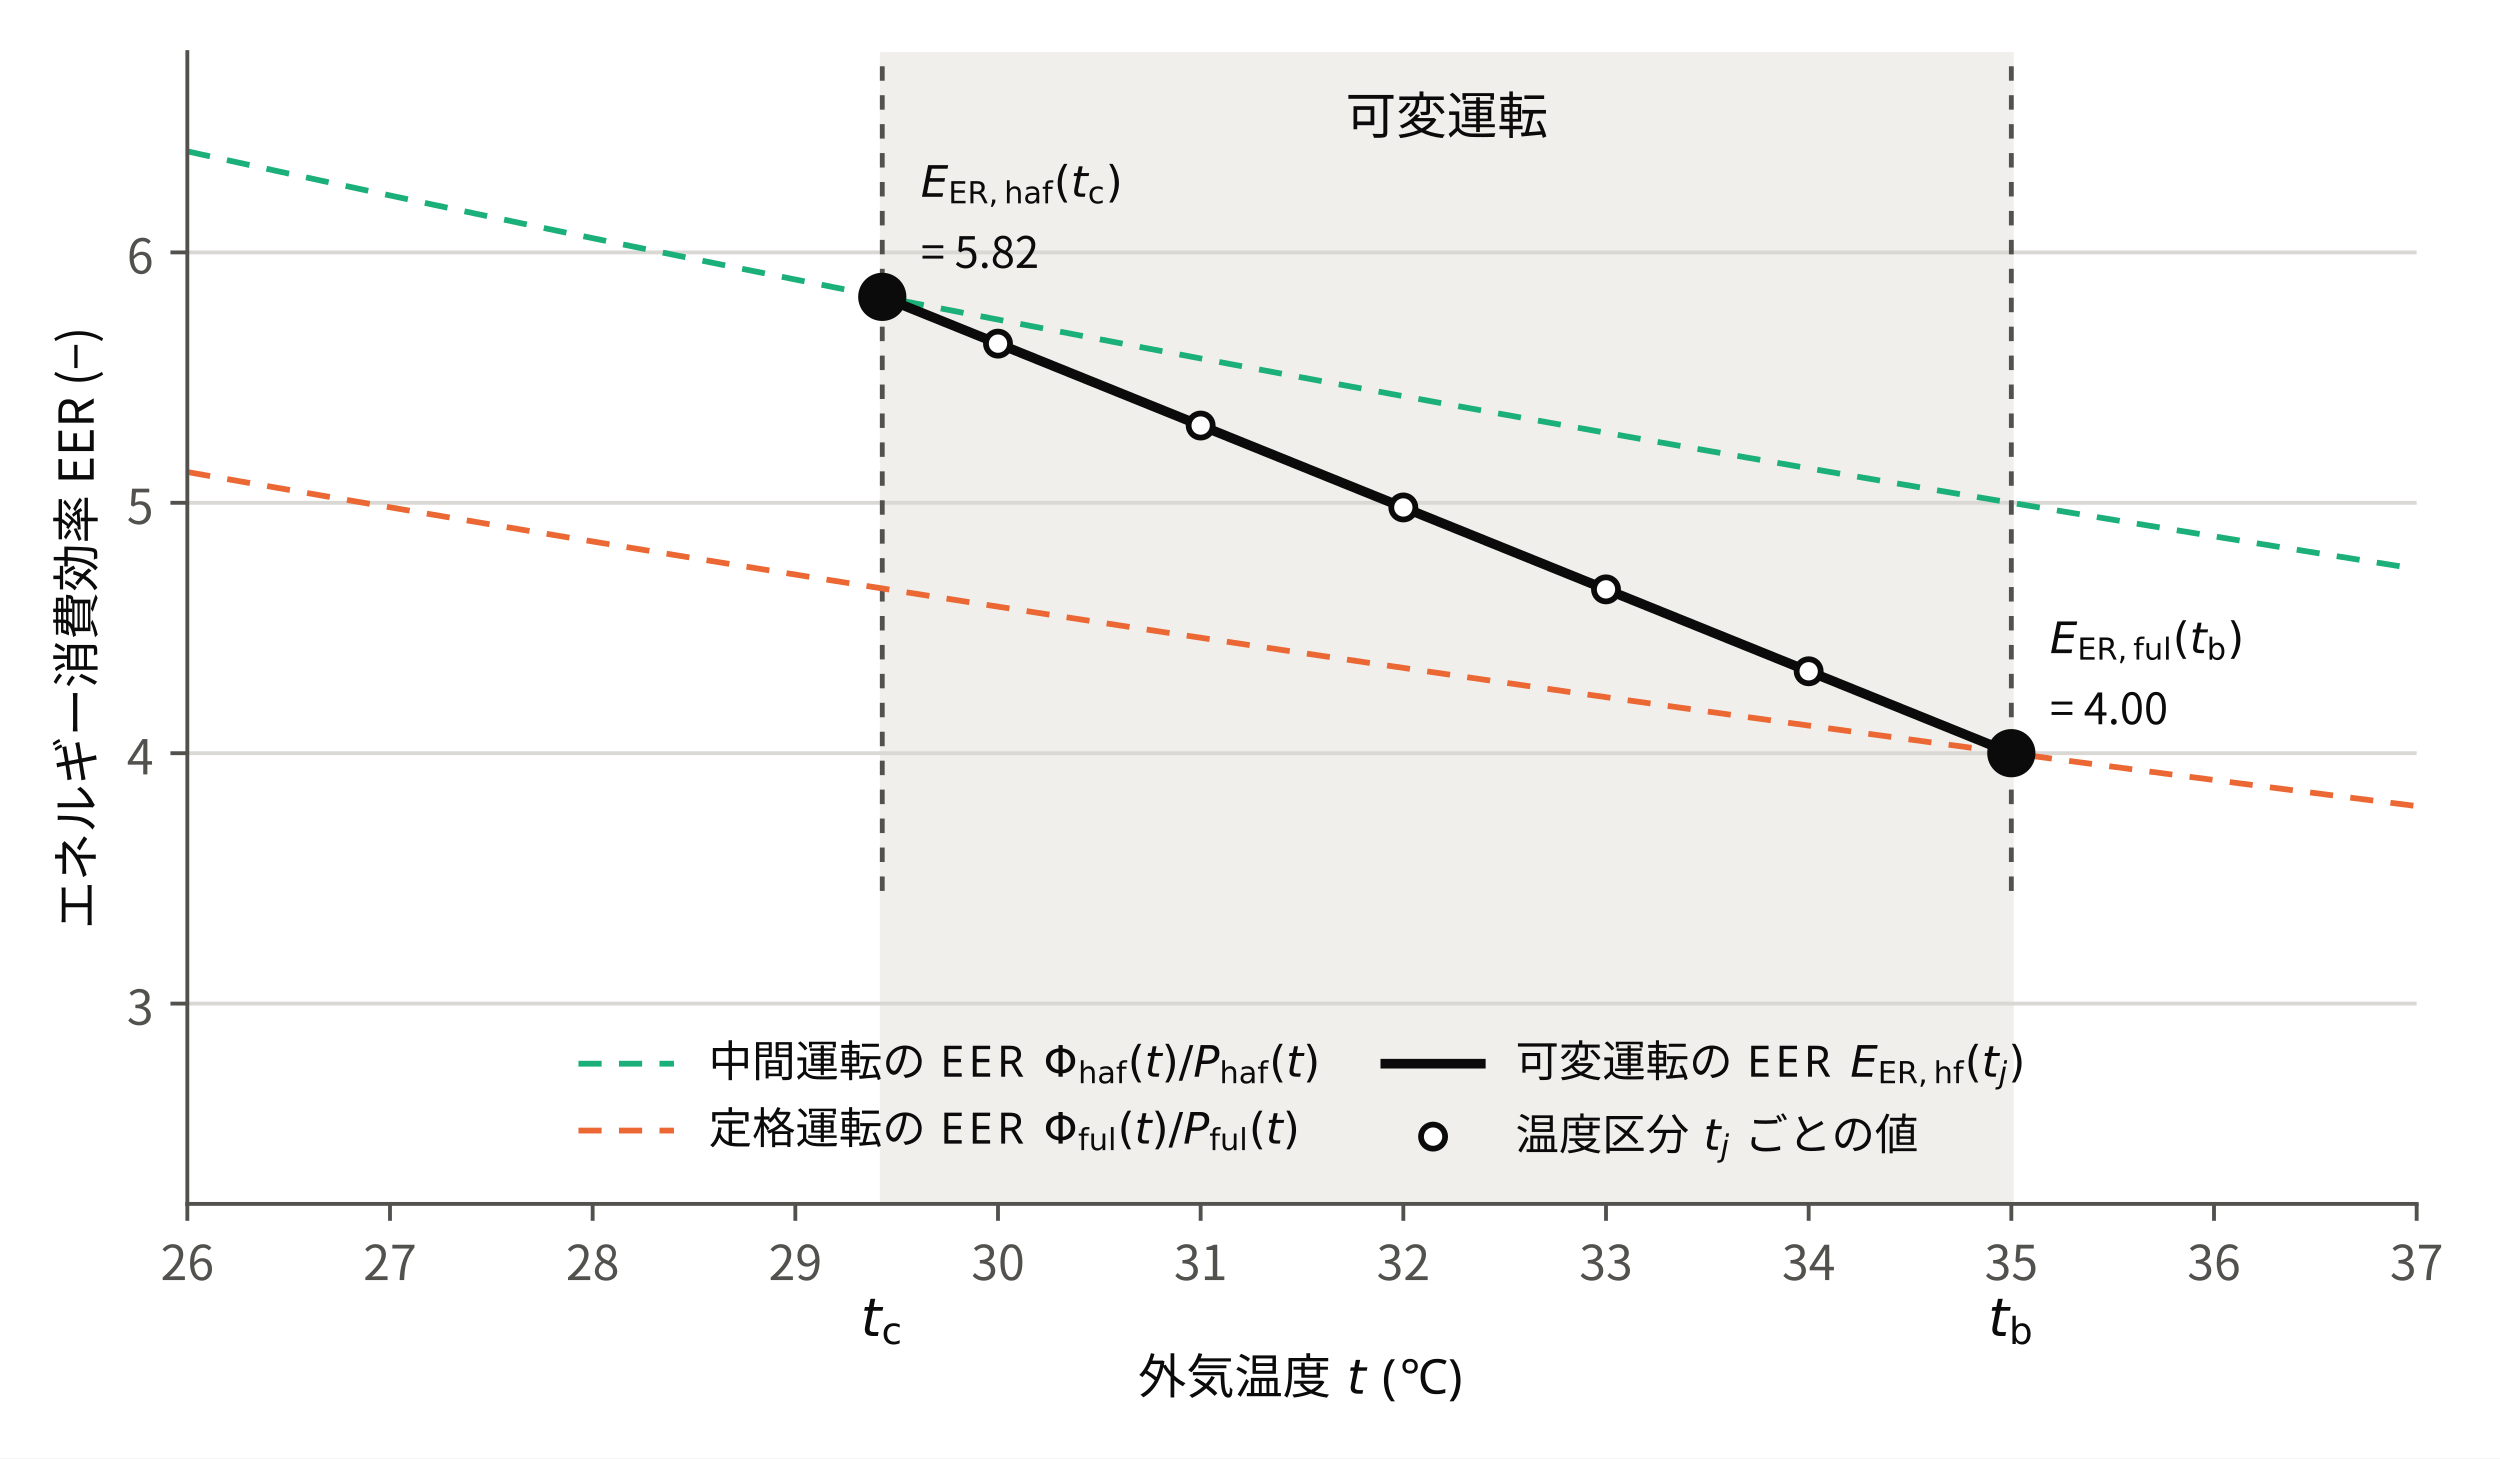
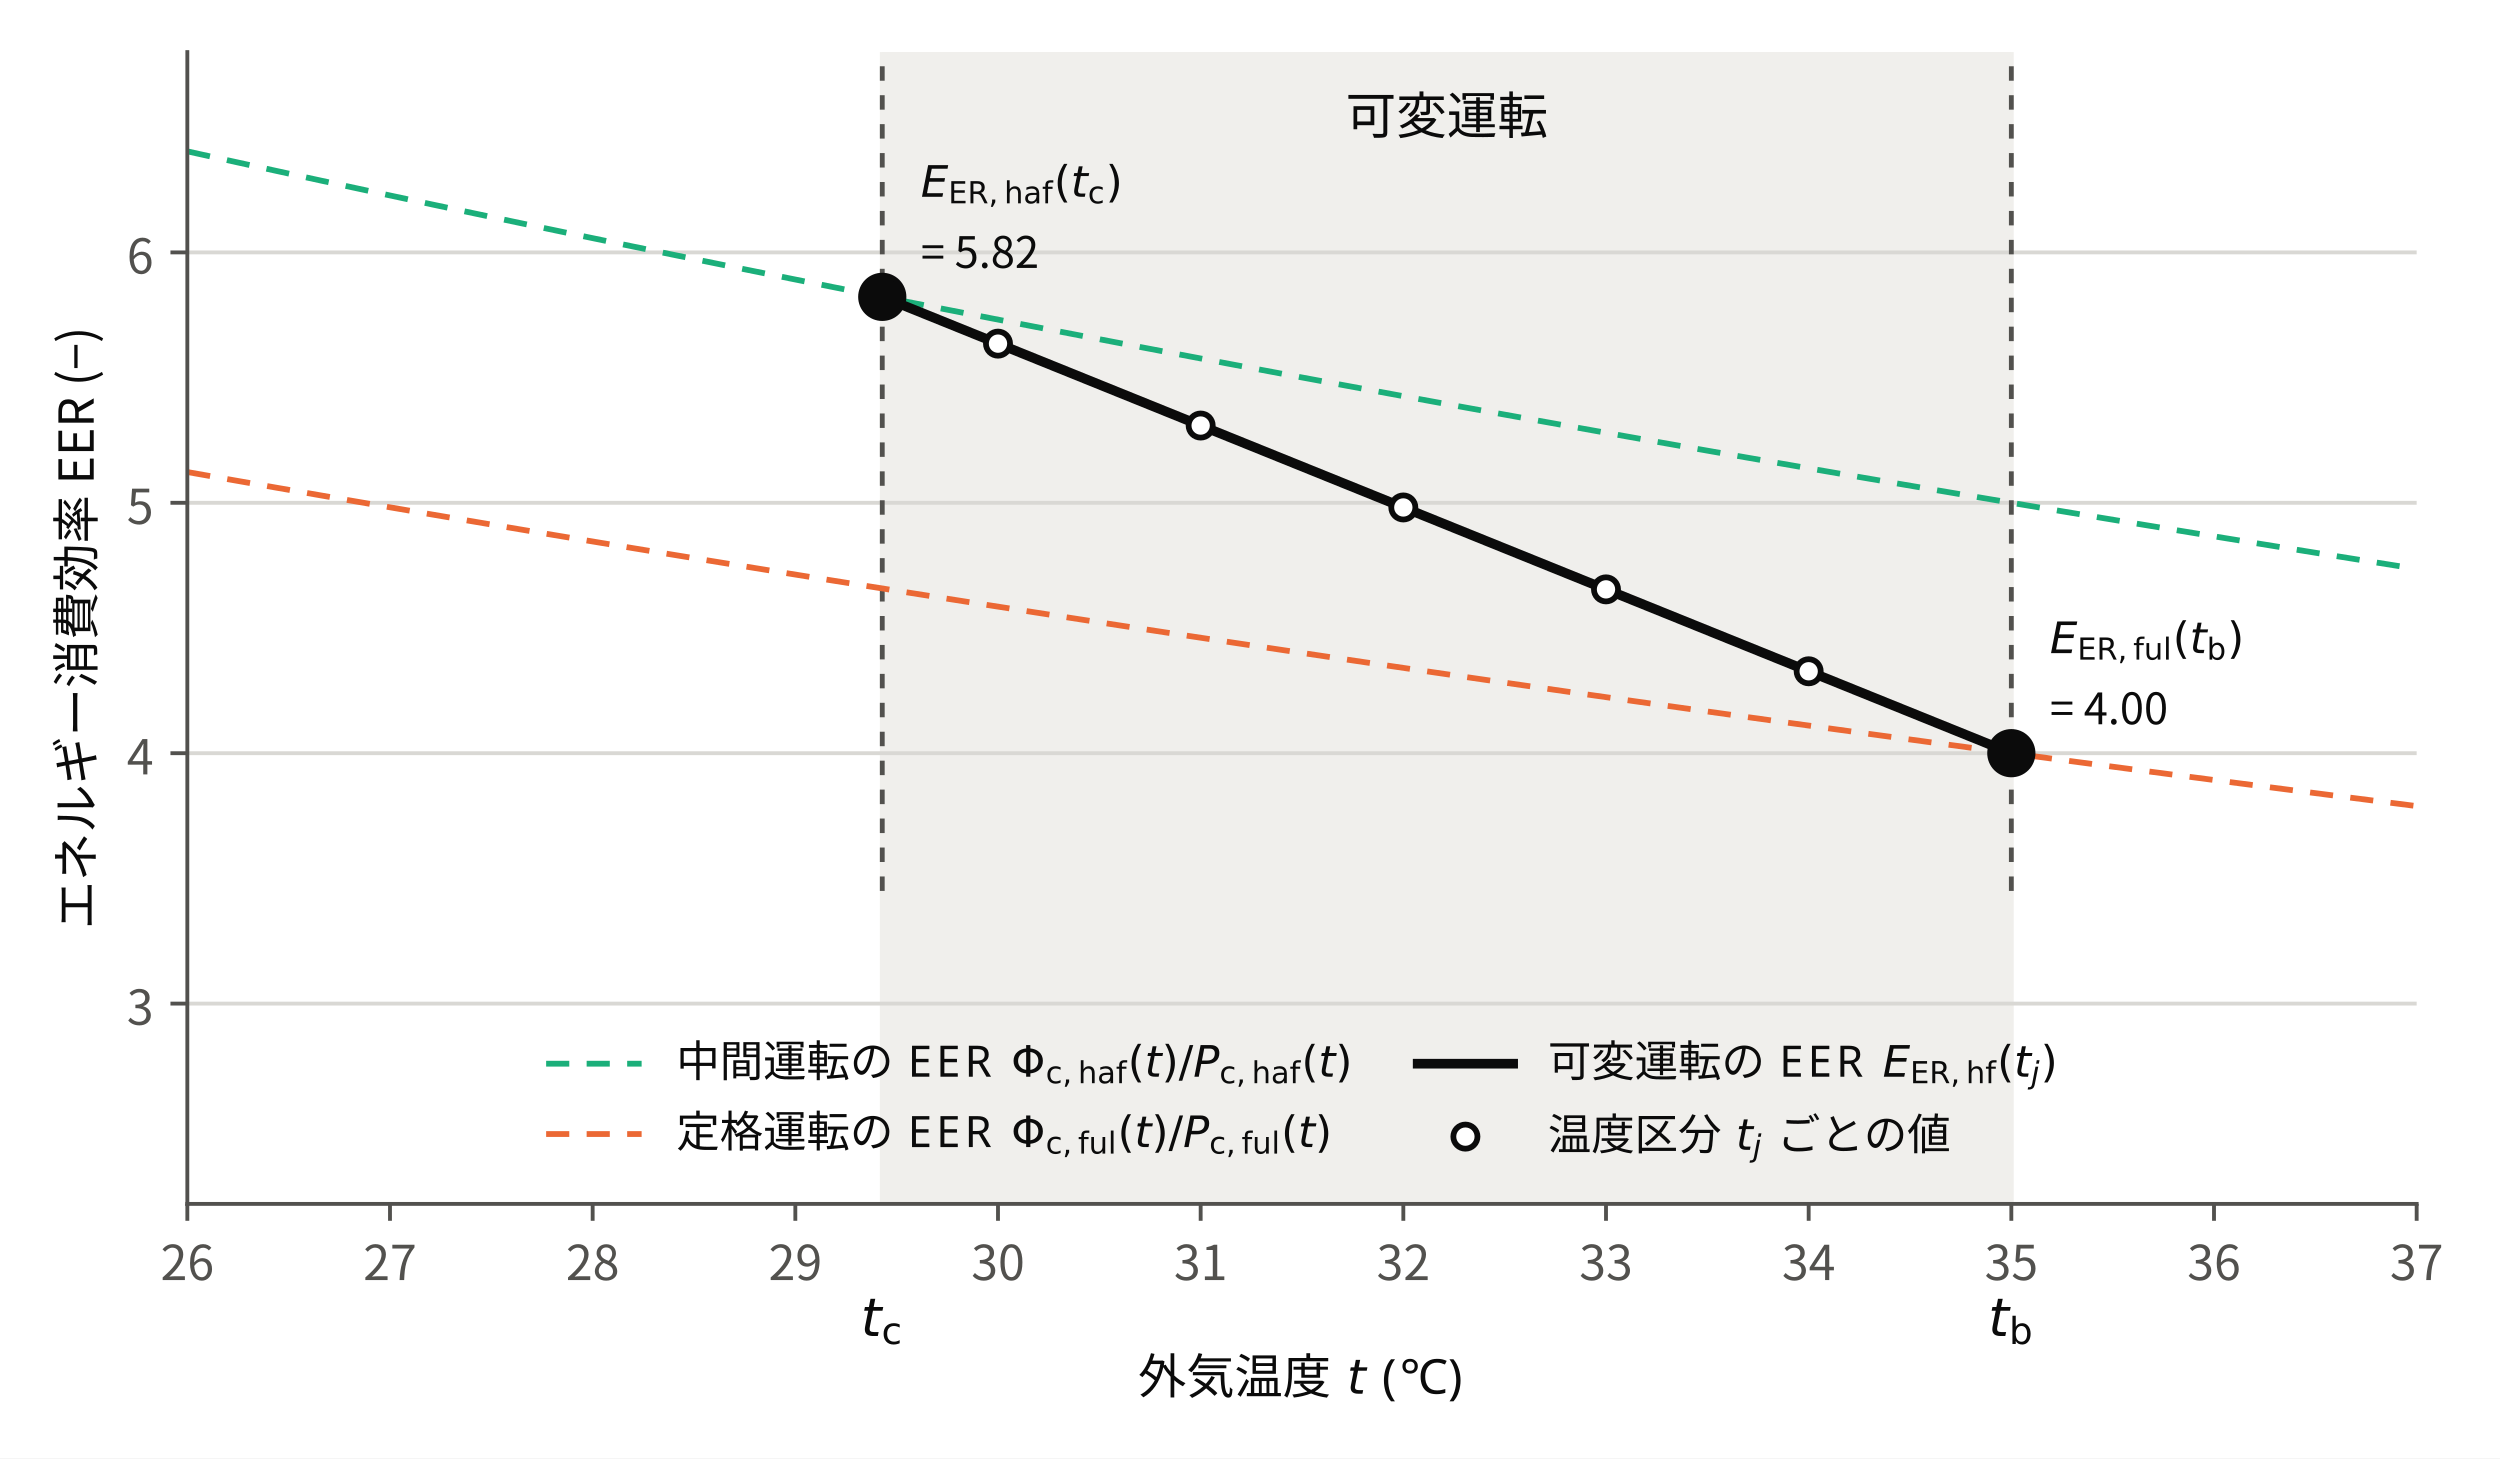
<svg xmlns="http://www.w3.org/2000/svg" xmlns:xlink="http://www.w3.org/1999/xlink" width="518.4pt" height="302.4pt" viewBox="0 0 518.4 302.4" version="1.1">
  <defs>
    <style type="text/css">*{stroke-linejoin: round; stroke-linecap: butt}</style>
  </defs>
  <g id="figure_1">
    <g id="patch_1">
      <path d="M 0 302.4  L 518.4 302.4  L 518.4 0  L 0 0  z " style="fill: #ffffff" />
    </g>
    <g id="axes_1">
      <g id="patch_2">
        <path d="M 38.844 249.64  L 501.12 249.64  L 501.12 10.8  L 38.844 10.8  z " style="fill: #ffffff" />
      </g>
      <g id="patch_3">
        <path d="M 182.947 249.64  L 417.07 249.64  L 417.07 10.8  L 182.947 10.8  z " clip-path="url(#p7910a88406)" style="fill: #f0efec; stroke: #f0efec; stroke-linejoin: miter" />
      </g>
      <g id="matplotlib.axis_1">
        <g id="xtick_1">
          <g id="line2d_1">
            <defs>
              <path id="m4c0c5a5800" d="M 0 0  L 0 3.5  " style="stroke: #52514e; stroke-width: 0.8" />
            </defs>
            <g>
              <use xlink:href="#m4c0c5a5800" x="38.844" y="249.64" style="fill: #52514e; stroke: #52514e; stroke-width: 0.8" />
            </g>
          </g>
          <g id="text_1">
            <text style="font-size: 10px; font-family: 'Hiragino Sans', 'Hiragino Kaku Gothic ProN', 'Noto Sans CJK JP', 'DejaVu Sans', 'Bitstream Vera Sans', 'Computer Modern Sans Serif', 'Lucida Grande', 'Verdana', 'Geneva', 'Lucid', 'Arial', 'Helvetica', 'Avant Garde', sans-serif; text-anchor: middle; fill: #52514e" x="38.844" y="265.44" transform="rotate(-0 38.84375 265.44)">26</text>
          </g>
        </g>
        <g id="xtick_2">
          <g id="line2d_2">
            <g>
              <use xlink:href="#m4c0c5a5800" x="80.869" y="249.64" style="fill: #52514e; stroke: #52514e; stroke-width: 0.8" />
            </g>
          </g>
          <g id="text_2">
            <text style="font-size: 10px; font-family: 'Hiragino Sans', 'Hiragino Kaku Gothic ProN', 'Noto Sans CJK JP', 'DejaVu Sans', 'Bitstream Vera Sans', 'Computer Modern Sans Serif', 'Lucida Grande', 'Verdana', 'Geneva', 'Lucid', 'Arial', 'Helvetica', 'Avant Garde', sans-serif; text-anchor: middle; fill: #52514e" x="80.869" y="265.44" transform="rotate(-0 80.86886 265.44)">27</text>
          </g>
        </g>
        <g id="xtick_3">
          <g id="line2d_3">
            <g>
              <use xlink:href="#m4c0c5a5800" x="122.894" y="249.64" style="fill: #52514e; stroke: #52514e; stroke-width: 0.8" />
            </g>
          </g>
          <g id="text_3">
            <text style="font-size: 10px; font-family: 'Hiragino Sans', 'Hiragino Kaku Gothic ProN', 'Noto Sans CJK JP', 'DejaVu Sans', 'Bitstream Vera Sans', 'Computer Modern Sans Serif', 'Lucida Grande', 'Verdana', 'Geneva', 'Lucid', 'Arial', 'Helvetica', 'Avant Garde', sans-serif; text-anchor: middle; fill: #52514e" x="122.894" y="265.44" transform="rotate(-0 122.894 265.44)">28</text>
          </g>
        </g>
        <g id="xtick_4">
          <g id="line2d_4">
            <g>
              <use xlink:href="#m4c0c5a5800" x="164.919" y="249.64" style="fill: #52514e; stroke: #52514e; stroke-width: 0.8" />
            </g>
          </g>
          <g id="text_4">
            <text style="font-size: 10px; font-family: 'Hiragino Sans', 'Hiragino Kaku Gothic ProN', 'Noto Sans CJK JP', 'DejaVu Sans', 'Bitstream Vera Sans', 'Computer Modern Sans Serif', 'Lucida Grande', 'Verdana', 'Geneva', 'Lucid', 'Arial', 'Helvetica', 'Avant Garde', sans-serif; text-anchor: middle; fill: #52514e" x="164.919" y="265.44" transform="rotate(-0 164.9191 265.44)">29</text>
          </g>
        </g>
        <g id="xtick_5">
          <g id="line2d_5">
            <g>
              <use xlink:href="#m4c0c5a5800" x="206.944" y="249.64" style="fill: #52514e; stroke: #52514e; stroke-width: 0.8" />
            </g>
          </g>
          <g id="text_5">
            <text style="font-size: 10px; font-family: 'Hiragino Sans', 'Hiragino Kaku Gothic ProN', 'Noto Sans CJK JP', 'DejaVu Sans', 'Bitstream Vera Sans', 'Computer Modern Sans Serif', 'Lucida Grande', 'Verdana', 'Geneva', 'Lucid', 'Arial', 'Helvetica', 'Avant Garde', sans-serif; text-anchor: middle; fill: #52514e" x="206.944" y="265.44" transform="rotate(-0 206.9442 265.44)">30</text>
          </g>
        </g>
        <g id="xtick_6">
          <g id="line2d_6">
            <g>
              <use xlink:href="#m4c0c5a5800" x="248.969" y="249.64" style="fill: #52514e; stroke: #52514e; stroke-width: 0.8" />
            </g>
          </g>
          <g id="text_6">
            <text style="font-size: 10px; font-family: 'Hiragino Sans', 'Hiragino Kaku Gothic ProN', 'Noto Sans CJK JP', 'DejaVu Sans', 'Bitstream Vera Sans', 'Computer Modern Sans Serif', 'Lucida Grande', 'Verdana', 'Geneva', 'Lucid', 'Arial', 'Helvetica', 'Avant Garde', sans-serif; text-anchor: middle; fill: #52514e" x="248.969" y="265.44" transform="rotate(-0 248.9693 265.44)">31</text>
          </g>
        </g>
        <g id="xtick_7">
          <g id="line2d_7">
            <g>
              <use xlink:href="#m4c0c5a5800" x="290.994" y="249.64" style="fill: #52514e; stroke: #52514e; stroke-width: 0.8" />
            </g>
          </g>
          <g id="text_7">
            <text style="font-size: 10px; font-family: 'Hiragino Sans', 'Hiragino Kaku Gothic ProN', 'Noto Sans CJK JP', 'DejaVu Sans', 'Bitstream Vera Sans', 'Computer Modern Sans Serif', 'Lucida Grande', 'Verdana', 'Geneva', 'Lucid', 'Arial', 'Helvetica', 'Avant Garde', sans-serif; text-anchor: middle; fill: #52514e" x="290.994" y="265.44" transform="rotate(-0 290.9944 265.44)">32</text>
          </g>
        </g>
        <g id="xtick_8">
          <g id="line2d_8">
            <g>
              <use xlink:href="#m4c0c5a5800" x="333.02" y="249.64" style="fill: #52514e; stroke: #52514e; stroke-width: 0.8" />
            </g>
          </g>
          <g id="text_8">
            <text style="font-size: 10px; font-family: 'Hiragino Sans', 'Hiragino Kaku Gothic ProN', 'Noto Sans CJK JP', 'DejaVu Sans', 'Bitstream Vera Sans', 'Computer Modern Sans Serif', 'Lucida Grande', 'Verdana', 'Geneva', 'Lucid', 'Arial', 'Helvetica', 'Avant Garde', sans-serif; text-anchor: middle; fill: #52514e" x="333.02" y="265.44" transform="rotate(-0 333.0195 265.44)">33</text>
          </g>
        </g>
        <g id="xtick_9">
          <g id="line2d_9">
            <g>
              <use xlink:href="#m4c0c5a5800" x="375.045" y="249.64" style="fill: #52514e; stroke: #52514e; stroke-width: 0.8" />
            </g>
          </g>
          <g id="text_9">
            <text style="font-size: 10px; font-family: 'Hiragino Sans', 'Hiragino Kaku Gothic ProN', 'Noto Sans CJK JP', 'DejaVu Sans', 'Bitstream Vera Sans', 'Computer Modern Sans Serif', 'Lucida Grande', 'Verdana', 'Geneva', 'Lucid', 'Arial', 'Helvetica', 'Avant Garde', sans-serif; text-anchor: middle; fill: #52514e" x="375.045" y="265.44" transform="rotate(-0 375.0447 265.44)">34</text>
          </g>
        </g>
        <g id="xtick_10">
          <g id="line2d_10">
            <g>
              <use xlink:href="#m4c0c5a5800" x="417.07" y="249.64" style="fill: #52514e; stroke: #52514e; stroke-width: 0.8" />
            </g>
          </g>
          <g id="text_10">
            <text style="font-size: 10px; font-family: 'Hiragino Sans', 'Hiragino Kaku Gothic ProN', 'Noto Sans CJK JP', 'DejaVu Sans', 'Bitstream Vera Sans', 'Computer Modern Sans Serif', 'Lucida Grande', 'Verdana', 'Geneva', 'Lucid', 'Arial', 'Helvetica', 'Avant Garde', sans-serif; text-anchor: middle; fill: #52514e" x="417.07" y="265.44" transform="rotate(-0 417.0698 265.44)">35</text>
          </g>
        </g>
        <g id="xtick_11">
          <g id="line2d_11">
            <g>
              <use xlink:href="#m4c0c5a5800" x="459.095" y="249.64" style="fill: #52514e; stroke: #52514e; stroke-width: 0.8" />
            </g>
          </g>
          <g id="text_11">
            <text style="font-size: 10px; font-family: 'Hiragino Sans', 'Hiragino Kaku Gothic ProN', 'Noto Sans CJK JP', 'DejaVu Sans', 'Bitstream Vera Sans', 'Computer Modern Sans Serif', 'Lucida Grande', 'Verdana', 'Geneva', 'Lucid', 'Arial', 'Helvetica', 'Avant Garde', sans-serif; text-anchor: middle; fill: #52514e" x="459.095" y="265.44" transform="rotate(-0 459.0949 265.44)">36</text>
          </g>
        </g>
        <g id="xtick_12">
          <g id="line2d_12">
            <g>
              <use xlink:href="#m4c0c5a5800" x="501.12" y="249.64" style="fill: #52514e; stroke: #52514e; stroke-width: 0.8" />
            </g>
          </g>
          <g id="text_12">
            <text style="font-size: 10px; font-family: 'Hiragino Sans', 'Hiragino Kaku Gothic ProN', 'Noto Sans CJK JP', 'DejaVu Sans', 'Bitstream Vera Sans', 'Computer Modern Sans Serif', 'Lucida Grande', 'Verdana', 'Geneva', 'Lucid', 'Arial', 'Helvetica', 'Avant Garde', sans-serif; text-anchor: middle; fill: #52514e" x="501.12" y="265.44" transform="rotate(-0 501.12 265.44)">37</text>
          </g>
        </g>
        <g id="text_13">
          <g style="fill: #0b0b0b" transform="translate(235.9819 289.44)">
            <text>
              <tspan x="0" y="-0.438" style="font-size: 10px; font-family: 'Hiragino Sans'; fill: #0b0b0b">外</tspan>
              <tspan x="10" y="-0.438" style="font-size: 10px; font-family: 'Hiragino Sans'; fill: #0b0b0b">気</tspan>
              <tspan x="20" y="-0.438" style="font-size: 10px; font-family: 'Hiragino Sans'; fill: #0b0b0b">温</tspan>
              <tspan x="30" y="-0.438" style="font-size: 10px; font-family: 'Hiragino Sans'; fill: #0b0b0b">度</tspan>
              <tspan x="40" y="-0.438" style="font-size: 10px; font-family: 'Hiragino Sans'; fill: #0b0b0b"> </tspan>
              <tspan x="47.251" y="-0.438" style="font-size: 10px; font-family: 'Hiragino Sans'; fill: #0b0b0b"> </tspan>
              <tspan x="50.581" y="-0.438" style="font-size: 10px; font-family: 'Hiragino Sans'; fill: #0b0b0b">(</tspan>
              <tspan x="54.281" y="-0.438" style="font-size: 10px; font-family: 'Hiragino Sans'; fill: #0b0b0b">℃</tspan>
              <tspan x="64.281" y="-0.438" style="font-size: 10px; font-family: 'Hiragino Sans'; fill: #0b0b0b">)</tspan>
              <tspan x="43.33" y="-0.438" style="font-style: oblique; font-size: 10px; font-family: 'DejaVu Sans'; fill: #0b0b0b">t</tspan>
            </text>
          </g>
        </g>
      </g>
      <g id="matplotlib.axis_2">
        <g id="ytick_1">
          <g id="line2d_13">
            <path d="M 38.844 208.103  L 501.12 208.103  " clip-path="url(#p7910a88406)" style="fill: none; stroke: #d9d8d4; stroke-width: 0.8; stroke-linecap: square" />
          </g>
          <g id="line2d_14">
            <defs>
              <path id="m6b3cdf6915" d="M 0 0  L -3.5 0  " style="stroke: #52514e; stroke-width: 0.8" />
            </defs>
            <g>
              <use xlink:href="#m6b3cdf6915" x="38.844" y="208.103" style="fill: #52514e; stroke: #52514e; stroke-width: 0.8" />
            </g>
          </g>
          <g id="text_14">
            <text style="font-size: 10px; font-family: 'Hiragino Sans', 'Hiragino Kaku Gothic ProN', 'Noto Sans CJK JP', 'DejaVu Sans', 'Bitstream Vera Sans', 'Computer Modern Sans Serif', 'Lucida Grande', 'Verdana', 'Geneva', 'Lucid', 'Arial', 'Helvetica', 'Avant Garde', sans-serif; text-anchor: end; fill: #52514e" x="31.844" y="212.503" transform="rotate(-0 31.84375 212.5026)">3</text>
          </g>
        </g>
        <g id="ytick_2">
          <g id="line2d_15">
            <path d="M 38.844 156.181  L 501.12 156.181  " clip-path="url(#p7910a88406)" style="fill: none; stroke: #d9d8d4; stroke-width: 0.8; stroke-linecap: square" />
          </g>
          <g id="line2d_16">
            <g>
              <use xlink:href="#m6b3cdf6915" x="38.844" y="156.181" style="fill: #52514e; stroke: #52514e; stroke-width: 0.8" />
            </g>
          </g>
          <g id="text_15">
            <text style="font-size: 10px; font-family: 'Hiragino Sans', 'Hiragino Kaku Gothic ProN', 'Noto Sans CJK JP', 'DejaVu Sans', 'Bitstream Vera Sans', 'Computer Modern Sans Serif', 'Lucida Grande', 'Verdana', 'Geneva', 'Lucid', 'Arial', 'Helvetica', 'Avant Garde', sans-serif; text-anchor: end; fill: #52514e" x="31.844" y="160.581" transform="rotate(-0 31.84375 160.5809)">4</text>
          </g>
        </g>
        <g id="ytick_3">
          <g id="line2d_17">
            <path d="M 38.844 104.259  L 501.12 104.259  " clip-path="url(#p7910a88406)" style="fill: none; stroke: #d9d8d4; stroke-width: 0.8; stroke-linecap: square" />
          </g>
          <g id="line2d_18">
            <g>
              <use xlink:href="#m6b3cdf6915" x="38.844" y="104.259" style="fill: #52514e; stroke: #52514e; stroke-width: 0.8" />
            </g>
          </g>
          <g id="text_16">
            <text style="font-size: 10px; font-family: 'Hiragino Sans', 'Hiragino Kaku Gothic ProN', 'Noto Sans CJK JP', 'DejaVu Sans', 'Bitstream Vera Sans', 'Computer Modern Sans Serif', 'Lucida Grande', 'Verdana', 'Geneva', 'Lucid', 'Arial', 'Helvetica', 'Avant Garde', sans-serif; text-anchor: end; fill: #52514e" x="31.844" y="108.659" transform="rotate(-0 31.84375 108.6591)">5</text>
          </g>
        </g>
        <g id="ytick_4">
          <g id="line2d_19">
            <path d="M 38.844 52.337  L 501.12 52.337  " clip-path="url(#p7910a88406)" style="fill: none; stroke: #d9d8d4; stroke-width: 0.8; stroke-linecap: square" />
          </g>
          <g id="line2d_20">
            <g>
              <use xlink:href="#m6b3cdf6915" x="38.844" y="52.337" style="fill: #52514e; stroke: #52514e; stroke-width: 0.8" />
            </g>
          </g>
          <g id="text_17">
            <text style="font-size: 10px; font-family: 'Hiragino Sans', 'Hiragino Kaku Gothic ProN', 'Noto Sans CJK JP', 'DejaVu Sans', 'Bitstream Vera Sans', 'Computer Modern Sans Serif', 'Lucida Grande', 'Verdana', 'Geneva', 'Lucid', 'Arial', 'Helvetica', 'Avant Garde', sans-serif; text-anchor: end; fill: #52514e" x="31.844" y="56.737" transform="rotate(-0 31.84375 56.73739)">6</text>
          </g>
        </g>
        <g id="text_18">
          <text style="font-size: 10px; font-family: 'Hiragino Sans', 'Hiragino Kaku Gothic ProN', 'Noto Sans CJK JP', 'DejaVu Sans', 'Bitstream Vera Sans', 'Computer Modern Sans Serif', 'Lucida Grande', 'Verdana', 'Geneva', 'Lucid', 'Arial', 'Helvetica', 'Avant Garde', sans-serif; text-anchor: middle; fill: #0b0b0b" x="19.434" y="130.22" transform="rotate(-90 19.43437 130.22)">エネルギー消費効率 EER (−)</text>
        </g>
      </g>
      <g id="line2d_21">
        <path d="M 182.947 184.738  L 182.947 10.8  " clip-path="url(#p7910a88406)" style="fill: none; stroke-dasharray: 3,3; stroke-dashoffset: 0; stroke: #52514e" />
      </g>
      <g id="line2d_22">
        <path d="M 417.07 184.738  L 417.07 10.8  " clip-path="url(#p7910a88406)" style="fill: none; stroke-dasharray: 3,3; stroke-dashoffset: 0; stroke: #52514e" />
      </g>
      <g id="line2d_23">
        <path d="M 38.844 31.384  L 43.467 32.405  L 48.089 33.422  L 52.712 34.435  L 57.335 35.445  L 61.958 36.451  L 66.58 37.454  L 71.203 38.453  L 75.826 39.448  L 80.449 40.44  L 85.071 41.428  L 89.694 42.413  L 94.317 43.394  L 98.94 44.372  L 103.562 45.347  L 108.185 46.318  L 112.808 47.285  L 117.431 48.249  L 122.053 49.21  L 126.676 50.168  L 131.299 51.122  L 135.922 52.072  L 140.545 53.02  L 145.167 53.964  L 149.79 54.905  L 154.413 55.842  L 159.036 56.777  L 163.658 57.708  L 168.281 58.636  L 172.904 59.561  L 177.527 60.482  L 182.149 61.401  L 186.772 62.316  L 191.395 63.228  L 196.018 64.137  L 200.64 65.043  L 205.263 65.946  L 209.886 66.846  L 214.509 67.742  L 219.131 68.636  L 223.754 69.527  L 228.377 70.414  L 233 71.299  L 237.623 72.181  L 242.245 73.06  L 246.868 73.935  L 251.491 74.808  L 256.114 75.678  L 260.736 76.545  L 265.359 77.41  L 269.982 78.271  L 274.605 79.129  L 279.227 79.985  L 283.85 80.838  L 288.473 81.688  L 293.096 82.535  L 297.718 83.38  L 302.341 84.221  L 306.964 85.06  L 311.587 85.896  L 316.209 86.73  L 320.832 87.56  L 325.455 88.388  L 330.078 89.214  L 334.701 90.036  L 339.323 90.856  L 343.946 91.674  L 348.569 92.488  L 353.192 93.3  L 357.814 94.11  L 362.437 94.917  L 367.06 95.721  L 371.683 96.522  L 376.305 97.322  L 380.928 98.118  L 385.551 98.912  L 390.174 99.704  L 394.796 100.493  L 399.419 101.279  L 404.042 102.063  L 408.665 102.845  L 413.288 103.624  L 417.91 104.4  L 422.533 105.174  L 427.156 105.946  L 431.779 106.715  L 436.401 107.482  L 441.024 108.247  L 445.647 109.009  L 450.27 109.768  L 454.892 110.526  L 459.515 111.281  L 464.138 112.033  L 468.761 112.784  L 473.383 113.532  L 478.006 114.277  L 482.629 115.021  L 487.252 115.762  L 491.874 116.501  L 496.497 117.237  L 501.12 117.971  " clip-path="url(#p7910a88406)" style="fill: none; stroke-dasharray: 4.8,3.6; stroke-dashoffset: 0; stroke: #1baf7a; stroke-width: 1.2" />
      </g>
      <g id="line2d_24">
        <path d="M 38.844 97.881  L 43.467 98.697  L 48.089 99.511  L 52.712 100.322  L 57.335 101.13  L 61.958 101.934  L 66.58 102.736  L 71.203 103.536  L 75.826 104.332  L 80.449 105.125  L 85.071 105.916  L 89.694 106.704  L 94.317 107.489  L 98.94 108.271  L 103.562 109.051  L 108.185 109.828  L 112.808 110.602  L 117.431 111.373  L 122.053 112.142  L 126.676 112.908  L 131.299 113.671  L 135.922 114.431  L 140.545 115.189  L 145.167 115.945  L 149.79 116.697  L 154.413 117.447  L 159.036 118.195  L 163.658 118.94  L 168.281 119.682  L 172.904 120.422  L 177.527 121.159  L 182.149 121.894  L 186.772 122.626  L 191.395 123.356  L 196.018 124.083  L 200.64 124.808  L 205.263 125.53  L 209.886 126.25  L 214.509 126.967  L 219.131 127.682  L 223.754 128.395  L 228.377 129.105  L 233 129.813  L 237.623 130.518  L 242.245 131.221  L 246.868 131.922  L 251.491 132.62  L 256.114 133.316  L 260.736 134.01  L 265.359 134.701  L 269.982 135.39  L 274.605 136.077  L 279.227 136.762  L 283.85 137.444  L 288.473 138.124  L 293.096 138.802  L 297.718 139.477  L 302.341 140.15  L 306.964 140.822  L 311.587 141.491  L 316.209 142.157  L 320.832 142.822  L 325.455 143.484  L 330.078 144.144  L 334.701 144.803  L 339.323 145.459  L 343.946 146.112  L 348.569 146.764  L 353.192 147.414  L 357.814 148.061  L 362.437 148.707  L 367.06 149.35  L 371.683 149.992  L 376.305 150.631  L 380.928 151.268  L 385.551 151.903  L 390.174 152.536  L 394.796 153.168  L 399.419 153.797  L 404.042 154.424  L 408.665 155.049  L 413.288 155.672  L 417.91 156.294  L 422.533 156.913  L 427.156 157.53  L 431.779 158.146  L 436.401 158.759  L 441.024 159.371  L 445.647 159.981  L 450.27 160.588  L 454.892 161.194  L 459.515 161.798  L 464.138 162.4  L 468.761 163  L 473.383 163.599  L 478.006 164.195  L 482.629 164.79  L 487.252 165.383  L 491.874 165.974  L 496.497 166.563  L 501.12 167.151  " clip-path="url(#p7910a88406)" style="fill: none; stroke-dasharray: 4.8,3.6; stroke-dashoffset: 0; stroke: #eb6834; stroke-width: 1.2" />
      </g>
      <g id="patch_4">
        <path d="M 38.844 249.64  L 38.844 10.8  " style="fill: none; stroke: #52514e; stroke-width: 0.8; stroke-linejoin: miter; stroke-linecap: square" />
      </g>
      <g id="patch_5">
        <path d="M 38.844 249.64  L 501.12 249.64  " style="fill: none; stroke: #52514e; stroke-width: 0.8; stroke-linejoin: miter; stroke-linecap: square" />
      </g>
      <g id="line2d_25">
        <path d="M 182.947 61.559  L 417.07 156.181  " clip-path="url(#p7910a88406)" style="fill: none; stroke: #0b0b0b; stroke-width: 2; stroke-linecap: square" />
      </g>
      <g id="text_19">
        <g style="fill: #0b0b0b" transform="translate(190.9466 40.97861)">
          <text>
            <tspan x="0" y="-0.172" style="font-style: oblique; font-size: 9px; font-family: 'DejaVu Sans'; fill: #0b0b0b">E</tspan>
            <tspan x="31.103" y="-0.172" style="font-style: oblique; font-size: 9px; font-family: 'DejaVu Sans'; fill: #0b0b0b">t</tspan>
            <tspan x="5.687" y="1.178" style="font-size: 6.3px; font-family: 'DejaVu Sans'; fill: #0b0b0b">E</tspan>
            <tspan x="9.667" y="1.178" style="font-size: 6.3px; font-family: 'DejaVu Sans'; fill: #0b0b0b">R</tspan>
            <tspan x="14.044" y="1.178" style="font-size: 6.3px; font-family: 'DejaVu Sans'; fill: #0b0b0b">,</tspan>
            <tspan x="17.274" y="1.178" style="font-size: 6.3px; font-family: 'DejaVu Sans'; fill: #0b0b0b">h</tspan>
            <tspan x="21.267" y="1.178" style="font-size: 6.3px; font-family: 'DejaVu Sans'; fill: #0b0b0b">a</tspan>
            <tspan x="25.128" y="1.178" style="font-size: 6.3px; font-family: 'DejaVu Sans'; fill: #0b0b0b">f</tspan>
            <tspan x="34.632" y="1.178" style="font-size: 6.3px; font-family: 'DejaVu Sans'; fill: #0b0b0b">c</tspan>
            <tspan x="27.592" y="-0.172" style="font-size: 9px; font-family: 'DejaVu Sans'; fill: #0b0b0b">(</tspan>
            <tspan x="38.342" y="-0.172" style="font-size: 9px; font-family: 'DejaVu Sans'; fill: #0b0b0b">)</tspan>
          </text>
        </g>
        <text style="font-size: 9px; font-family: 'Hiragino Sans', 'Hiragino Kaku Gothic ProN', 'Noto Sans CJK JP', 'DejaVu Sans', 'Bitstream Vera Sans', 'Computer Modern Sans Serif', 'Lucida Grande', 'Verdana', 'Geneva', 'Lucid', 'Arial', 'Helvetica', 'Avant Garde', sans-serif; fill: #0b0b0b" transform="translate(190.9466 55.55861)">= 5.82</text>
      </g>
      <g id="text_20">
        <g style="fill: #0b0b0b" transform="translate(425.0698 135.6009)">
          <text>
            <tspan x="0" y="-0.172" style="font-style: oblique; font-size: 9px; font-family: 'DejaVu Sans'; fill: #0b0b0b">E</tspan>
            <tspan x="28.993" y="-0.172" style="font-style: oblique; font-size: 9px; font-family: 'DejaVu Sans'; fill: #0b0b0b">t</tspan>
            <tspan x="5.687" y="1.178" style="font-size: 6.3px; font-family: 'DejaVu Sans'; fill: #0b0b0b">E</tspan>
            <tspan x="9.667" y="1.178" style="font-size: 6.3px; font-family: 'DejaVu Sans'; fill: #0b0b0b">R</tspan>
            <tspan x="14.044" y="1.178" style="font-size: 6.3px; font-family: 'DejaVu Sans'; fill: #0b0b0b">,</tspan>
            <tspan x="17.274" y="1.178" style="font-size: 6.3px; font-family: 'DejaVu Sans'; fill: #0b0b0b">f</tspan>
            <tspan x="19.492" y="1.178" style="font-size: 6.3px; font-family: 'DejaVu Sans'; fill: #0b0b0b">u</tspan>
            <tspan x="23.485" y="1.178" style="font-size: 6.3px; font-family: 'DejaVu Sans'; fill: #0b0b0b">l</tspan>
            <tspan x="32.522" y="1.178" style="font-size: 6.3px; font-family: 'DejaVu Sans'; fill: #0b0b0b">b</tspan>
            <tspan x="25.482" y="-0.172" style="font-size: 9px; font-family: 'DejaVu Sans'; fill: #0b0b0b">(</tspan>
            <tspan x="36.767" y="-0.172" style="font-size: 9px; font-family: 'DejaVu Sans'; fill: #0b0b0b">)</tspan>
          </text>
        </g>
        <text style="font-size: 9px; font-family: 'Hiragino Sans', 'Hiragino Kaku Gothic ProN', 'Noto Sans CJK JP', 'DejaVu Sans', 'Bitstream Vera Sans', 'Computer Modern Sans Serif', 'Lucida Grande', 'Verdana', 'Geneva', 'Lucid', 'Arial', 'Helvetica', 'Avant Garde', sans-serif; fill: #0b0b0b" transform="translate(425.0698 150.1809)">= 4.00</text>
      </g>
      <g id="text_21">
        <g style="fill: #0b0b0b" transform="translate(178.4916 277.32)">
          <text>
            <tspan x="0" y="-0.281" style="font-style: oblique; font-size: 11px; font-family: 'DejaVu Sans'; fill: #0b0b0b">t</tspan>
            <tspan x="4.313" y="1.369" style="font-size: 7.7px; font-family: 'DejaVu Sans'; fill: #0b0b0b">c</tspan>
          </text>
        </g>
      </g>
      <g id="text_22">
        <g style="fill: #0b0b0b" transform="translate(412.2848 277.32)">
          <text>
            <tspan x="0" y="-0.281" style="font-style: oblique; font-size: 11px; font-family: 'DejaVu Sans'; fill: #0b0b0b">t</tspan>
            <tspan x="4.313" y="1.369" style="font-size: 7.7px; font-family: 'DejaVu Sans'; fill: #0b0b0b">b</tspan>
          </text>
        </g>
      </g>
      <g id="text_23">
        <text style="font-size: 10.5px; font-family: 'Hiragino Sans', 'Hiragino Kaku Gothic ProN', 'Noto Sans CJK JP', 'DejaVu Sans', 'Bitstream Vera Sans', 'Computer Modern Sans Serif', 'Lucida Grande', 'Verdana', 'Geneva', 'Lucid', 'Arial', 'Helvetica', 'Avant Garde', sans-serif; text-anchor: middle; fill: #0b0b0b" x="300.008" y="27.77" transform="rotate(-0 300.0082 27.77043)">可変運転</text>
      </g>
      <g id="line2d_26">
        <defs>
          <path id="ma70c2c70fe" d="M 0 2.5  C 0.663 2.5 1.299 2.237 1.768 1.768  C 2.237 1.299 2.5 0.663 2.5 0  C 2.5 -0.663 2.237 -1.299 1.768 -1.768  C 1.299 -2.237 0.663 -2.5 0 -2.5  C -0.663 -2.5 -1.299 -2.237 -1.768 -1.768  C -2.237 -1.299 -2.5 -0.663 -2.5 0  C -2.5 0.663 -2.237 1.299 -1.768 1.768  C -1.299 2.237 -0.663 2.5 0 2.5  z " style="stroke: #0b0b0b; stroke-width: 1.2" />
        </defs>
        <g clip-path="url(#p7910a88406)">
          <use xlink:href="#ma70c2c70fe" x="206.944" y="71.257" style="fill: #ffffff; stroke: #0b0b0b; stroke-width: 1.2" />
          <use xlink:href="#ma70c2c70fe" x="248.969" y="88.242" style="fill: #ffffff; stroke: #0b0b0b; stroke-width: 1.2" />
          <use xlink:href="#ma70c2c70fe" x="290.994" y="105.227" style="fill: #ffffff; stroke: #0b0b0b; stroke-width: 1.2" />
          <use xlink:href="#ma70c2c70fe" x="333.02" y="122.211" style="fill: #ffffff; stroke: #0b0b0b; stroke-width: 1.2" />
          <use xlink:href="#ma70c2c70fe" x="375.045" y="139.196" style="fill: #ffffff; stroke: #0b0b0b; stroke-width: 1.2" />
          <use xlink:href="#ma70c2c70fe" x="417.07" y="156.181" style="fill: #ffffff; stroke: #0b0b0b; stroke-width: 1.2" />
        </g>
      </g>
      <g id="line2d_27">
        <defs>
          <path id="m1328dfa67b" d="M 0 4.5  C 1.193 4.5 2.338 4.026 3.182 3.182  C 4.026 2.338 4.5 1.193 4.5 0  C 4.5 -1.193 4.026 -2.338 3.182 -3.182  C 2.338 -4.026 1.193 -4.5 0 -4.5  C -1.193 -4.5 -2.338 -4.026 -3.182 -3.182  C -4.026 -2.338 -4.5 -1.193 -4.5 0  C -4.5 1.193 -4.026 2.338 -3.182 3.182  C -2.338 4.026 -1.193 4.5 0 4.5  z " style="stroke: #0b0b0b" />
        </defs>
        <g clip-path="url(#p7910a88406)">
          <use xlink:href="#m1328dfa67b" x="182.947" y="61.559" style="fill: #0b0b0b; stroke: #0b0b0b" />
        </g>
      </g>
      <g id="line2d_28">
        <g clip-path="url(#p7910a88406)">
          <use xlink:href="#m1328dfa67b" x="417.07" y="156.181" style="fill: #0b0b0b; stroke: #0b0b0b" />
        </g>
      </g>
      <g id="legend_1">
        <g id="line2d_29">
-           <path d="M 119.952 220.57  L 129.852 220.57  L 139.752 220.57  " style="fill: none; stroke-dasharray: 4.8,3.6; stroke-dashoffset: 0; stroke: #1baf7a; stroke-width: 1.2" />
+           <path d="M 113.247 220.57  L 123.147 220.57  L 133.047 220.57  " style="fill: none; stroke-dasharray: 4.8,3.6; stroke-dashoffset: 0; stroke: #1baf7a; stroke-width: 1.2" />
        </g>
        <g id="text_24">
-           <g style="fill: #0b0b0b" transform="translate(146.9519 223.72)">
+           <g style="fill: #0b0b0b" transform="translate(140.2469 223.72)">
            <text>
              <tspan x="0" y="-0.453" style="font-size: 9px; font-family: 'Hiragino Sans'; fill: #0b0b0b">中</tspan>
              <tspan x="9" y="-0.453" style="font-size: 9px; font-family: 'Hiragino Sans'; fill: #0b0b0b">間</tspan>
              <tspan x="18" y="-0.453" style="font-size: 9px; font-family: 'Hiragino Sans'; fill: #0b0b0b">運</tspan>
              <tspan x="27" y="-0.453" style="font-size: 9px; font-family: 'Hiragino Sans'; fill: #0b0b0b">転</tspan>
              <tspan x="36" y="-0.453" style="font-size: 9px; font-family: 'Hiragino Sans'; fill: #0b0b0b">の</tspan>
              <tspan x="45" y="-0.453" style="font-size: 9px; font-family: 'Hiragino Sans'; fill: #0b0b0b"> </tspan>
              <tspan x="47.997" y="-0.453" style="font-size: 9px; font-family: 'Hiragino Sans'; fill: #0b0b0b">E</tspan>
              <tspan x="53.892" y="-0.453" style="font-size: 9px; font-family: 'Hiragino Sans'; fill: #0b0b0b">E</tspan>
              <tspan x="59.787" y="-0.453" style="font-size: 9px; font-family: 'Hiragino Sans'; fill: #0b0b0b">R</tspan>
              <tspan x="66.429" y="-0.453" style="font-size: 9px; font-family: 'Hiragino Sans'; fill: #0b0b0b"> </tspan>
              <tspan x="69.426" y="-0.453" style="font-size: 9px; font-family: 'DejaVu Sans'; fill: #0b0b0b">Φ</tspan>
-               <tspan x="86.914" y="-0.453" style="font-size: 9px; font-family: 'DejaVu Sans'; fill: #0b0b0b">(</tspan>
-               <tspan x="93.954" y="-0.453" style="font-size: 9px; font-family: 'DejaVu Sans'; fill: #0b0b0b">)</tspan>
-               <tspan x="97.465" y="-0.453" style="font-size: 9px; font-family: 'DejaVu Sans'; fill: #0b0b0b">/</tspan>
-               <tspan x="116.242" y="-0.453" style="font-size: 9px; font-family: 'DejaVu Sans'; fill: #0b0b0b">(</tspan>
-               <tspan x="123.282" y="-0.453" style="font-size: 9px; font-family: 'DejaVu Sans'; fill: #0b0b0b">)</tspan>
-               <tspan x="76.597" y="0.897" style="font-size: 6.3px; font-family: 'DejaVu Sans'; fill: #0b0b0b">h</tspan>
-               <tspan x="80.589" y="0.897" style="font-size: 6.3px; font-family: 'DejaVu Sans'; fill: #0b0b0b">a</tspan>
-               <tspan x="84.45" y="0.897" style="font-size: 6.3px; font-family: 'DejaVu Sans'; fill: #0b0b0b">f</tspan>
-               <tspan x="105.925" y="0.897" style="font-size: 6.3px; font-family: 'DejaVu Sans'; fill: #0b0b0b">h</tspan>
-               <tspan x="109.918" y="0.897" style="font-size: 6.3px; font-family: 'DejaVu Sans'; fill: #0b0b0b">a</tspan>
-               <tspan x="113.778" y="0.897" style="font-size: 6.3px; font-family: 'DejaVu Sans'; fill: #0b0b0b">f</tspan>
-               <tspan x="90.425" y="-0.453" style="font-style: oblique; font-size: 9px; font-family: 'DejaVu Sans'; fill: #0b0b0b">t</tspan>
-               <tspan x="100.498" y="-0.453" style="font-style: oblique; font-size: 9px; font-family: 'DejaVu Sans'; fill: #0b0b0b">P</tspan>
-               <tspan x="119.754" y="-0.453" style="font-style: oblique; font-size: 9px; font-family: 'DejaVu Sans'; fill: #0b0b0b">t</tspan>
+               <tspan x="93.608" y="-0.453" style="font-size: 9px; font-family: 'DejaVu Sans'; fill: #0b0b0b">(</tspan>
+               <tspan x="100.648" y="-0.453" style="font-size: 9px; font-family: 'DejaVu Sans'; fill: #0b0b0b">)</tspan>
+               <tspan x="104.159" y="-0.453" style="font-size: 9px; font-family: 'DejaVu Sans'; fill: #0b0b0b">/</tspan>
+               <tspan x="129.63" y="-0.453" style="font-size: 9px; font-family: 'DejaVu Sans'; fill: #0b0b0b">(</tspan>
+               <tspan x="136.67" y="-0.453" style="font-size: 9px; font-family: 'DejaVu Sans'; fill: #0b0b0b">)</tspan>
+               <tspan x="76.597" y="0.897" style="font-size: 6.3px; font-family: 'DejaVu Sans'; fill: #0b0b0b">c</tspan>
+               <tspan x="80.06" y="0.897" style="font-size: 6.3px; font-family: 'DejaVu Sans'; fill: #0b0b0b">,</tspan>
+               <tspan x="83.29" y="0.897" style="font-size: 6.3px; font-family: 'DejaVu Sans'; fill: #0b0b0b">h</tspan>
+               <tspan x="87.283" y="0.897" style="font-size: 6.3px; font-family: 'DejaVu Sans'; fill: #0b0b0b">a</tspan>
+               <tspan x="91.144" y="0.897" style="font-size: 6.3px; font-family: 'DejaVu Sans'; fill: #0b0b0b">f</tspan>
+               <tspan x="112.619" y="0.897" style="font-size: 6.3px; font-family: 'DejaVu Sans'; fill: #0b0b0b">c</tspan>
+               <tspan x="116.082" y="0.897" style="font-size: 6.3px; font-family: 'DejaVu Sans'; fill: #0b0b0b">,</tspan>
+               <tspan x="119.312" y="0.897" style="font-size: 6.3px; font-family: 'DejaVu Sans'; fill: #0b0b0b">h</tspan>
+               <tspan x="123.305" y="0.897" style="font-size: 6.3px; font-family: 'DejaVu Sans'; fill: #0b0b0b">a</tspan>
+               <tspan x="127.166" y="0.897" style="font-size: 6.3px; font-family: 'DejaVu Sans'; fill: #0b0b0b">f</tspan>
+               <tspan x="97.119" y="-0.453" style="font-style: oblique; font-size: 9px; font-family: 'DejaVu Sans'; fill: #0b0b0b">t</tspan>
+               <tspan x="107.191" y="-0.453" style="font-style: oblique; font-size: 9px; font-family: 'DejaVu Sans'; fill: #0b0b0b">P</tspan>
+               <tspan x="133.141" y="-0.453" style="font-style: oblique; font-size: 9px; font-family: 'DejaVu Sans'; fill: #0b0b0b">t</tspan>
            </text>
          </g>
        </g>
        <g id="line2d_30">
-           <path d="M 119.952 234.43  L 129.852 234.43  L 139.752 234.43  " style="fill: none; stroke-dasharray: 4.8,3.6; stroke-dashoffset: 0; stroke: #eb6834; stroke-width: 1.2" />
+           <path d="M 113.247 235.15  L 123.147 235.15  L 133.047 235.15  " style="fill: none; stroke-dasharray: 4.8,3.6; stroke-dashoffset: 0; stroke: #eb6834; stroke-width: 1.2" />
        </g>
        <g id="text_25">
-           <g style="fill: #0b0b0b" transform="translate(146.9519 237.58)">
+           <g style="fill: #0b0b0b" transform="translate(140.2469 238.3)">
            <text>
              <tspan x="0" y="-0.438" style="font-size: 9px; font-family: 'Hiragino Sans'; fill: #0b0b0b">定</tspan>
              <tspan x="9" y="-0.438" style="font-size: 9px; font-family: 'Hiragino Sans'; fill: #0b0b0b">格</tspan>
              <tspan x="18" y="-0.438" style="font-size: 9px; font-family: 'Hiragino Sans'; fill: #0b0b0b">運</tspan>
              <tspan x="27" y="-0.438" style="font-size: 9px; font-family: 'Hiragino Sans'; fill: #0b0b0b">転</tspan>
              <tspan x="36" y="-0.438" style="font-size: 9px; font-family: 'Hiragino Sans'; fill: #0b0b0b">の</tspan>
              <tspan x="45" y="-0.438" style="font-size: 9px; font-family: 'Hiragino Sans'; fill: #0b0b0b"> </tspan>
              <tspan x="47.997" y="-0.438" style="font-size: 9px; font-family: 'Hiragino Sans'; fill: #0b0b0b">E</tspan>
              <tspan x="53.892" y="-0.438" style="font-size: 9px; font-family: 'Hiragino Sans'; fill: #0b0b0b">E</tspan>
              <tspan x="59.787" y="-0.438" style="font-size: 9px; font-family: 'Hiragino Sans'; fill: #0b0b0b">R</tspan>
              <tspan x="66.429" y="-0.438" style="font-size: 9px; font-family: 'Hiragino Sans'; fill: #0b0b0b"> </tspan>
              <tspan x="69.426" y="-0.438" style="font-size: 9px; font-family: 'DejaVu Sans'; fill: #0b0b0b">Φ</tspan>
-               <tspan x="84.804" y="-0.438" style="font-size: 9px; font-family: 'DejaVu Sans'; fill: #0b0b0b">(</tspan>
-               <tspan x="91.844" y="-0.438" style="font-size: 9px; font-family: 'DejaVu Sans'; fill: #0b0b0b">)</tspan>
-               <tspan x="95.355" y="-0.438" style="font-size: 9px; font-family: 'DejaVu Sans'; fill: #0b0b0b">/</tspan>
-               <tspan x="112.022" y="-0.438" style="font-size: 9px; font-family: 'DejaVu Sans'; fill: #0b0b0b">(</tspan>
-               <tspan x="119.062" y="-0.438" style="font-size: 9px; font-family: 'DejaVu Sans'; fill: #0b0b0b">)</tspan>
-               <tspan x="76.597" y="0.912" style="font-size: 6.3px; font-family: 'DejaVu Sans'; fill: #0b0b0b">f</tspan>
-               <tspan x="78.815" y="0.912" style="font-size: 6.3px; font-family: 'DejaVu Sans'; fill: #0b0b0b">u</tspan>
-               <tspan x="82.807" y="0.912" style="font-size: 6.3px; font-family: 'DejaVu Sans'; fill: #0b0b0b">l</tspan>
-               <tspan x="103.815" y="0.912" style="font-size: 6.3px; font-family: 'DejaVu Sans'; fill: #0b0b0b">f</tspan>
-               <tspan x="106.032" y="0.912" style="font-size: 6.3px; font-family: 'DejaVu Sans'; fill: #0b0b0b">u</tspan>
-               <tspan x="110.025" y="0.912" style="font-size: 6.3px; font-family: 'DejaVu Sans'; fill: #0b0b0b">l</tspan>
-               <tspan x="88.315" y="-0.438" style="font-style: oblique; font-size: 9px; font-family: 'DejaVu Sans'; fill: #0b0b0b">t</tspan>
-               <tspan x="98.387" y="-0.438" style="font-style: oblique; font-size: 9px; font-family: 'DejaVu Sans'; fill: #0b0b0b">P</tspan>
-               <tspan x="115.533" y="-0.438" style="font-style: oblique; font-size: 9px; font-family: 'DejaVu Sans'; fill: #0b0b0b">t</tspan>
+               <tspan x="91.498" y="-0.438" style="font-size: 9px; font-family: 'DejaVu Sans'; fill: #0b0b0b">(</tspan>
+               <tspan x="98.538" y="-0.438" style="font-size: 9px; font-family: 'DejaVu Sans'; fill: #0b0b0b">)</tspan>
+               <tspan x="102.049" y="-0.438" style="font-size: 9px; font-family: 'DejaVu Sans'; fill: #0b0b0b">/</tspan>
+               <tspan x="125.409" y="-0.438" style="font-size: 9px; font-family: 'DejaVu Sans'; fill: #0b0b0b">(</tspan>
+               <tspan x="132.449" y="-0.438" style="font-size: 9px; font-family: 'DejaVu Sans'; fill: #0b0b0b">)</tspan>
+               <tspan x="76.597" y="0.912" style="font-size: 6.3px; font-family: 'DejaVu Sans'; fill: #0b0b0b">c</tspan>
+               <tspan x="80.06" y="0.912" style="font-size: 6.3px; font-family: 'DejaVu Sans'; fill: #0b0b0b">,</tspan>
+               <tspan x="83.29" y="0.912" style="font-size: 6.3px; font-family: 'DejaVu Sans'; fill: #0b0b0b">f</tspan>
+               <tspan x="85.508" y="0.912" style="font-size: 6.3px; font-family: 'DejaVu Sans'; fill: #0b0b0b">u</tspan>
+               <tspan x="89.501" y="0.912" style="font-size: 6.3px; font-family: 'DejaVu Sans'; fill: #0b0b0b">l</tspan>
+               <tspan x="110.508" y="0.912" style="font-size: 6.3px; font-family: 'DejaVu Sans'; fill: #0b0b0b">c</tspan>
+               <tspan x="113.972" y="0.912" style="font-size: 6.3px; font-family: 'DejaVu Sans'; fill: #0b0b0b">,</tspan>
+               <tspan x="117.202" y="0.912" style="font-size: 6.3px; font-family: 'DejaVu Sans'; fill: #0b0b0b">f</tspan>
+               <tspan x="119.42" y="0.912" style="font-size: 6.3px; font-family: 'DejaVu Sans'; fill: #0b0b0b">u</tspan>
+               <tspan x="123.413" y="0.912" style="font-size: 6.3px; font-family: 'DejaVu Sans'; fill: #0b0b0b">l</tspan>
+               <tspan x="95.009" y="-0.438" style="font-style: oblique; font-size: 9px; font-family: 'DejaVu Sans'; fill: #0b0b0b">t</tspan>
+               <tspan x="105.081" y="-0.438" style="font-style: oblique; font-size: 9px; font-family: 'DejaVu Sans'; fill: #0b0b0b">P</tspan>
+               <tspan x="128.921" y="-0.438" style="font-style: oblique; font-size: 9px; font-family: 'DejaVu Sans'; fill: #0b0b0b">t</tspan>
            </text>
          </g>
        </g>
        <g id="line2d_31">
-           <path d="M 287.262 220.57  L 297.162 220.57  L 307.062 220.57  " style="fill: none; stroke: #0b0b0b; stroke-width: 2; stroke-linecap: square" />
+           <path d="M 293.967 220.57  L 303.867 220.57  L 313.767 220.57  " style="fill: none; stroke: #0b0b0b; stroke-width: 2; stroke-linecap: square" />
        </g>
        <g id="text_26">
-           <g style="fill: #0b0b0b" transform="translate(314.2619 223.72)">
+           <g style="fill: #0b0b0b" transform="translate(320.9669 223.72)">
            <text>
              <tspan x="0" y="-0.453" style="font-size: 9px; font-family: 'Hiragino Sans'; fill: #0b0b0b">可</tspan>
              <tspan x="9" y="-0.453" style="font-size: 9px; font-family: 'Hiragino Sans'; fill: #0b0b0b">変</tspan>
              <tspan x="18" y="-0.453" style="font-size: 9px; font-family: 'Hiragino Sans'; fill: #0b0b0b">運</tspan>
              <tspan x="27" y="-0.453" style="font-size: 9px; font-family: 'Hiragino Sans'; fill: #0b0b0b">転</tspan>
              <tspan x="36" y="-0.453" style="font-size: 9px; font-family: 'Hiragino Sans'; fill: #0b0b0b">の</tspan>
              <tspan x="45" y="-0.453" style="font-size: 9px; font-family: 'Hiragino Sans'; fill: #0b0b0b"> </tspan>
              <tspan x="47.997" y="-0.453" style="font-size: 9px; font-family: 'Hiragino Sans'; fill: #0b0b0b">E</tspan>
              <tspan x="53.892" y="-0.453" style="font-size: 9px; font-family: 'Hiragino Sans'; fill: #0b0b0b">E</tspan>
              <tspan x="59.787" y="-0.453" style="font-size: 9px; font-family: 'Hiragino Sans'; fill: #0b0b0b">R</tspan>
              <tspan x="66.429" y="-0.453" style="font-size: 9px; font-family: 'Hiragino Sans'; fill: #0b0b0b"> </tspan>
              <tspan x="69.426" y="-0.453" style="font-style: oblique; font-size: 9px; font-family: 'DejaVu Sans'; fill: #0b0b0b">E</tspan>
              <tspan x="96.669" y="-0.453" style="font-style: oblique; font-size: 9px; font-family: 'DejaVu Sans'; fill: #0b0b0b">t</tspan>
              <tspan x="75.113" y="0.897" style="font-size: 6.3px; font-family: 'DejaVu Sans'; fill: #0b0b0b">E</tspan>
              <tspan x="79.094" y="0.897" style="font-size: 6.3px; font-family: 'DejaVu Sans'; fill: #0b0b0b">R</tspan>
              <tspan x="83.471" y="0.897" style="font-size: 6.3px; font-family: 'DejaVu Sans'; fill: #0b0b0b">,</tspan>
              <tspan x="86.701" y="0.897" style="font-size: 6.3px; font-family: 'DejaVu Sans'; fill: #0b0b0b">h</tspan>
              <tspan x="90.694" y="0.897" style="font-size: 6.3px; font-family: 'DejaVu Sans'; fill: #0b0b0b">f</tspan>
              <tspan x="93.158" y="-0.453" style="font-size: 9px; font-family: 'DejaVu Sans'; fill: #0b0b0b">(</tspan>
              <tspan x="102.194" y="-0.453" style="font-size: 9px; font-family: 'DejaVu Sans'; fill: #0b0b0b">)</tspan>
              <tspan x="100.198" y="0.897" style="font-style: oblique; font-size: 6.3px; font-family: 'DejaVu Sans'; fill: #0b0b0b">j</tspan>
            </text>
          </g>
        </g>
        <g id="line2d_32">
          <g>
-             <use xlink:href="#ma70c2c70fe" x="297.162" y="235.69" style="fill: #ffffff; stroke: #0b0b0b; stroke-width: 1.2" />
+             <use xlink:href="#ma70c2c70fe" x="303.867" y="235.69" style="fill: #ffffff; stroke: #0b0b0b; stroke-width: 1.2" />
          </g>
        </g>
        <g id="text_27">
-           <g style="fill: #0b0b0b" transform="translate(314.2619 238.84)">
+           <g style="fill: #0b0b0b" transform="translate(320.9669 238.84)">
            <text>
              <tspan x="0" y="-0.406" style="font-size: 9px; font-family: 'Hiragino Sans'; fill: #0b0b0b">温</tspan>
              <tspan x="9" y="-0.406" style="font-size: 9px; font-family: 'Hiragino Sans'; fill: #0b0b0b">度</tspan>
              <tspan x="18" y="-0.406" style="font-size: 9px; font-family: 'Hiragino Sans'; fill: #0b0b0b">区</tspan>
              <tspan x="27" y="-0.406" style="font-size: 9px; font-family: 'Hiragino Sans'; fill: #0b0b0b">分</tspan>
              <tspan x="36" y="-0.406" style="font-size: 9px; font-family: 'Hiragino Sans'; fill: #0b0b0b"> </tspan>
              <tspan x="44.523" y="-0.406" style="font-size: 9px; font-family: 'Hiragino Sans'; fill: #0b0b0b"> </tspan>
              <tspan x="47.52" y="-0.406" style="font-size: 9px; font-family: 'Hiragino Sans'; fill: #0b0b0b">ご</tspan>
              <tspan x="56.52" y="-0.406" style="font-size: 9px; font-family: 'Hiragino Sans'; fill: #0b0b0b">と</tspan>
              <tspan x="65.52" y="-0.406" style="font-size: 9px; font-family: 'Hiragino Sans'; fill: #0b0b0b">の</tspan>
              <tspan x="74.52" y="-0.406" style="font-size: 9px; font-family: 'Hiragino Sans'; fill: #0b0b0b">値</tspan>
              <tspan x="38.997" y="-0.406" style="font-style: oblique; font-size: 9px; font-family: 'DejaVu Sans'; fill: #0b0b0b">t</tspan>
              <tspan x="42.526" y="0.944" style="font-style: oblique; font-size: 6.3px; font-family: 'DejaVu Sans'; fill: #0b0b0b">j</tspan>
            </text>
          </g>
        </g>
      </g>
    </g>
  </g>
  <defs>
    <clipPath id="p7910a88406">
      <rect x="38.844" y="10.8" width="462.276" height="238.84" />
    </clipPath>
  </defs>
</svg>
